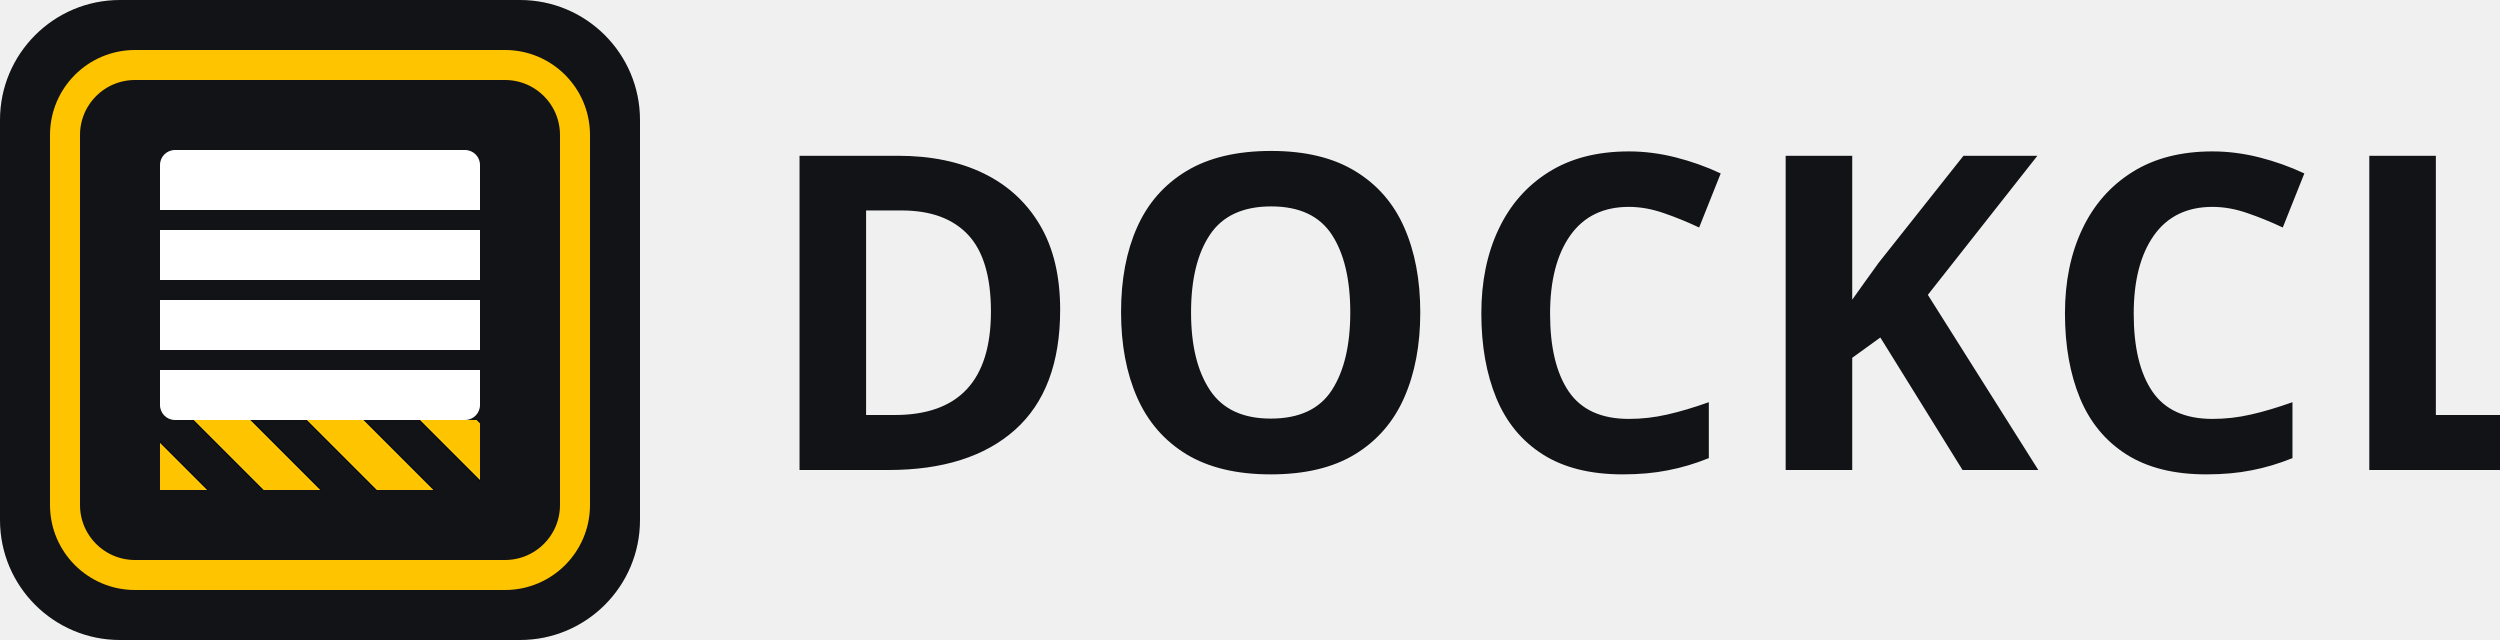
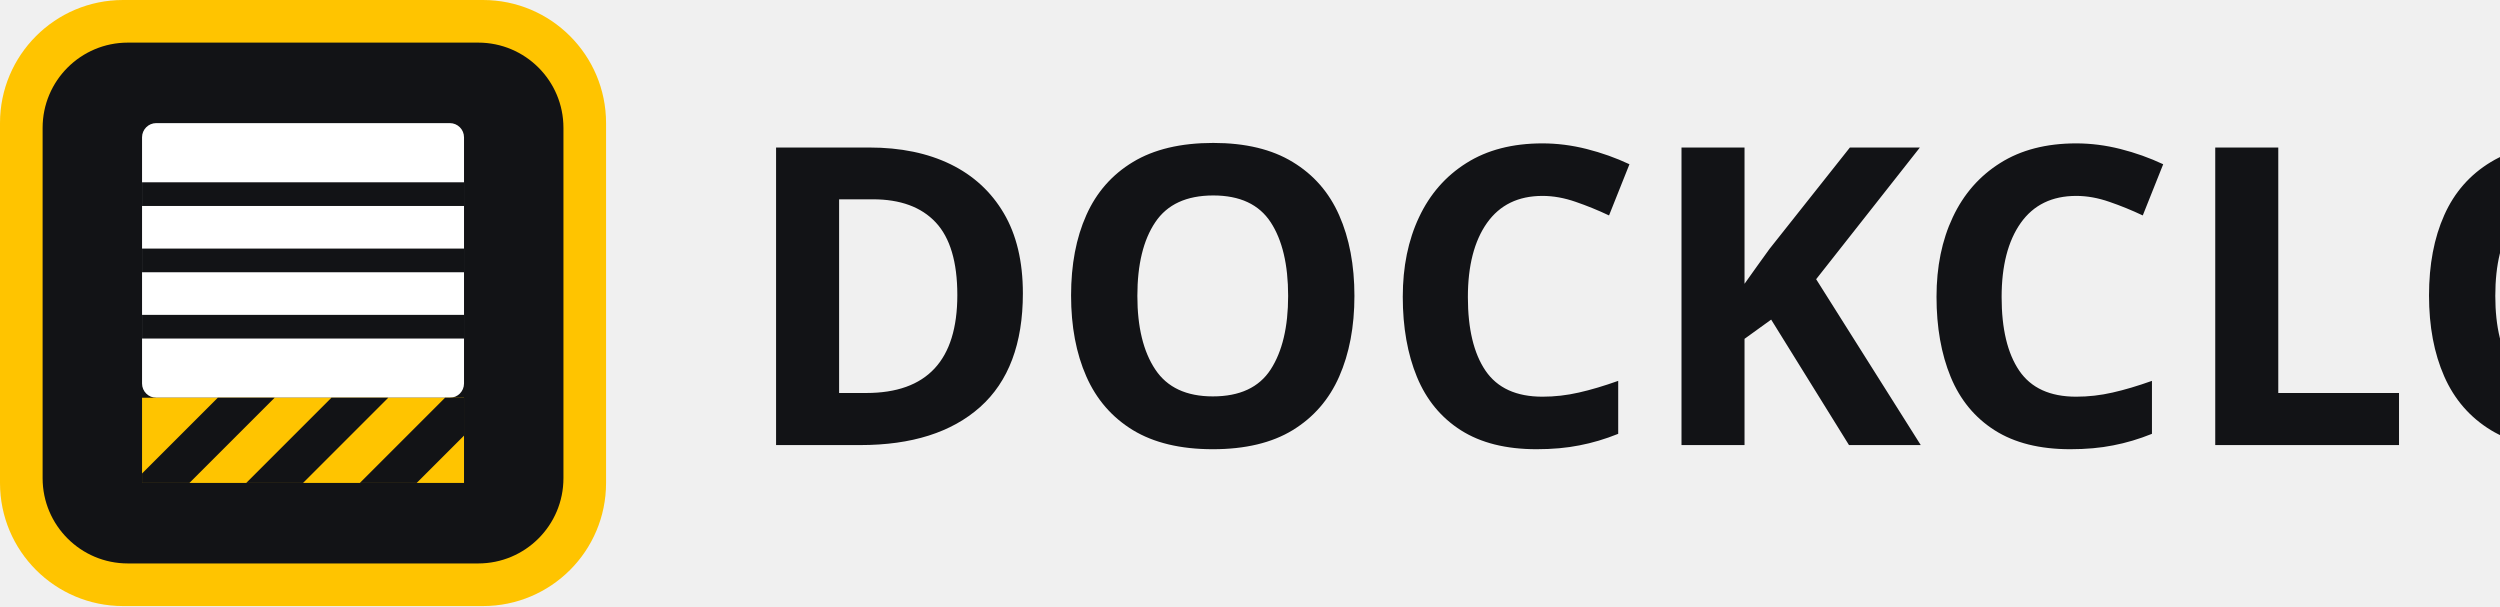
- <svg xmlns="http://www.w3.org/2000/svg" viewBox="0 0 250 64" role="img" aria-labelledby="t">
-   <defs>
-     <pattern id="hz" width="8" height="8" patternUnits="userSpaceOnUse" patternTransform="rotate(-45)">
-       <rect width="4" height="8" fill="#ffc400" />
-       <rect x="4" width="4" height="8" fill="#121316" />
-     </pattern>
-   </defs>
-   <rect width="64" height="64" rx="12" fill="#121316" />
-   <rect x="6.5" y="6.5" width="51" height="51" rx="7" fill="none" stroke="#ffc400" stroke-width="3" />
-   <rect x="16" y="15" width="32" height="27" rx="1.5" fill="#ffffff" />
-   <path d="M16 22h32M16 29h32M16 36h32" stroke="#121316" stroke-width="2" />
-   <rect x="16" y="42" width="32" height="7" fill="url(#hz)" />
-   <text x="76" y="47" font-family="Big Shoulders Display, Arial Narrow, sans-serif" font-size="44" font-weight="800" letter-spacing="1" fill="#121316">DOCKCLOCK</text>
+ <svg xmlns="http://www.w3.org/2000/svg" viewBox="0 0 264 64" role="img" aria-labelledby="dc-l">
+   <g>
+     <defs>
+       <clipPath id="dc-bumper">
+         <rect x="15" y="42" width="34" height="9" />
+       </clipPath>
+     </defs>
+     <rect width="64" height="64" rx="13" fill="#ffc400" />
+     <rect x="4.5" y="4.5" width="55" height="55" rx="9" fill="#121316" />
+     <rect x="15" y="13" width="34" height="29" rx="1.5" fill="#ffffff" />
+     <path d="M15 20.5h34M15 27.5h34M15 34.5h34" stroke="#121316" stroke-width="2.5" />
+     <g clip-path="url(#dc-bumper)">
+       <rect x="15" y="42" width="34" height="9" fill="#ffc400" />
+       <path d="M14 51l9-9h6l-9 9zM26 51l9-9h6l-9 9zM38 51l9-9h6l-9 9z" fill="#121316" />
+     </g>
+   </g>
+   <text x="78" y="47" font-family="Big Shoulders Display, Arial Narrow, sans-serif" font-size="44" font-weight="800" textLength="178" lengthAdjust="spacingAndGlyphs" fill="#121316">DOCKCLOCK</text>
</svg>
